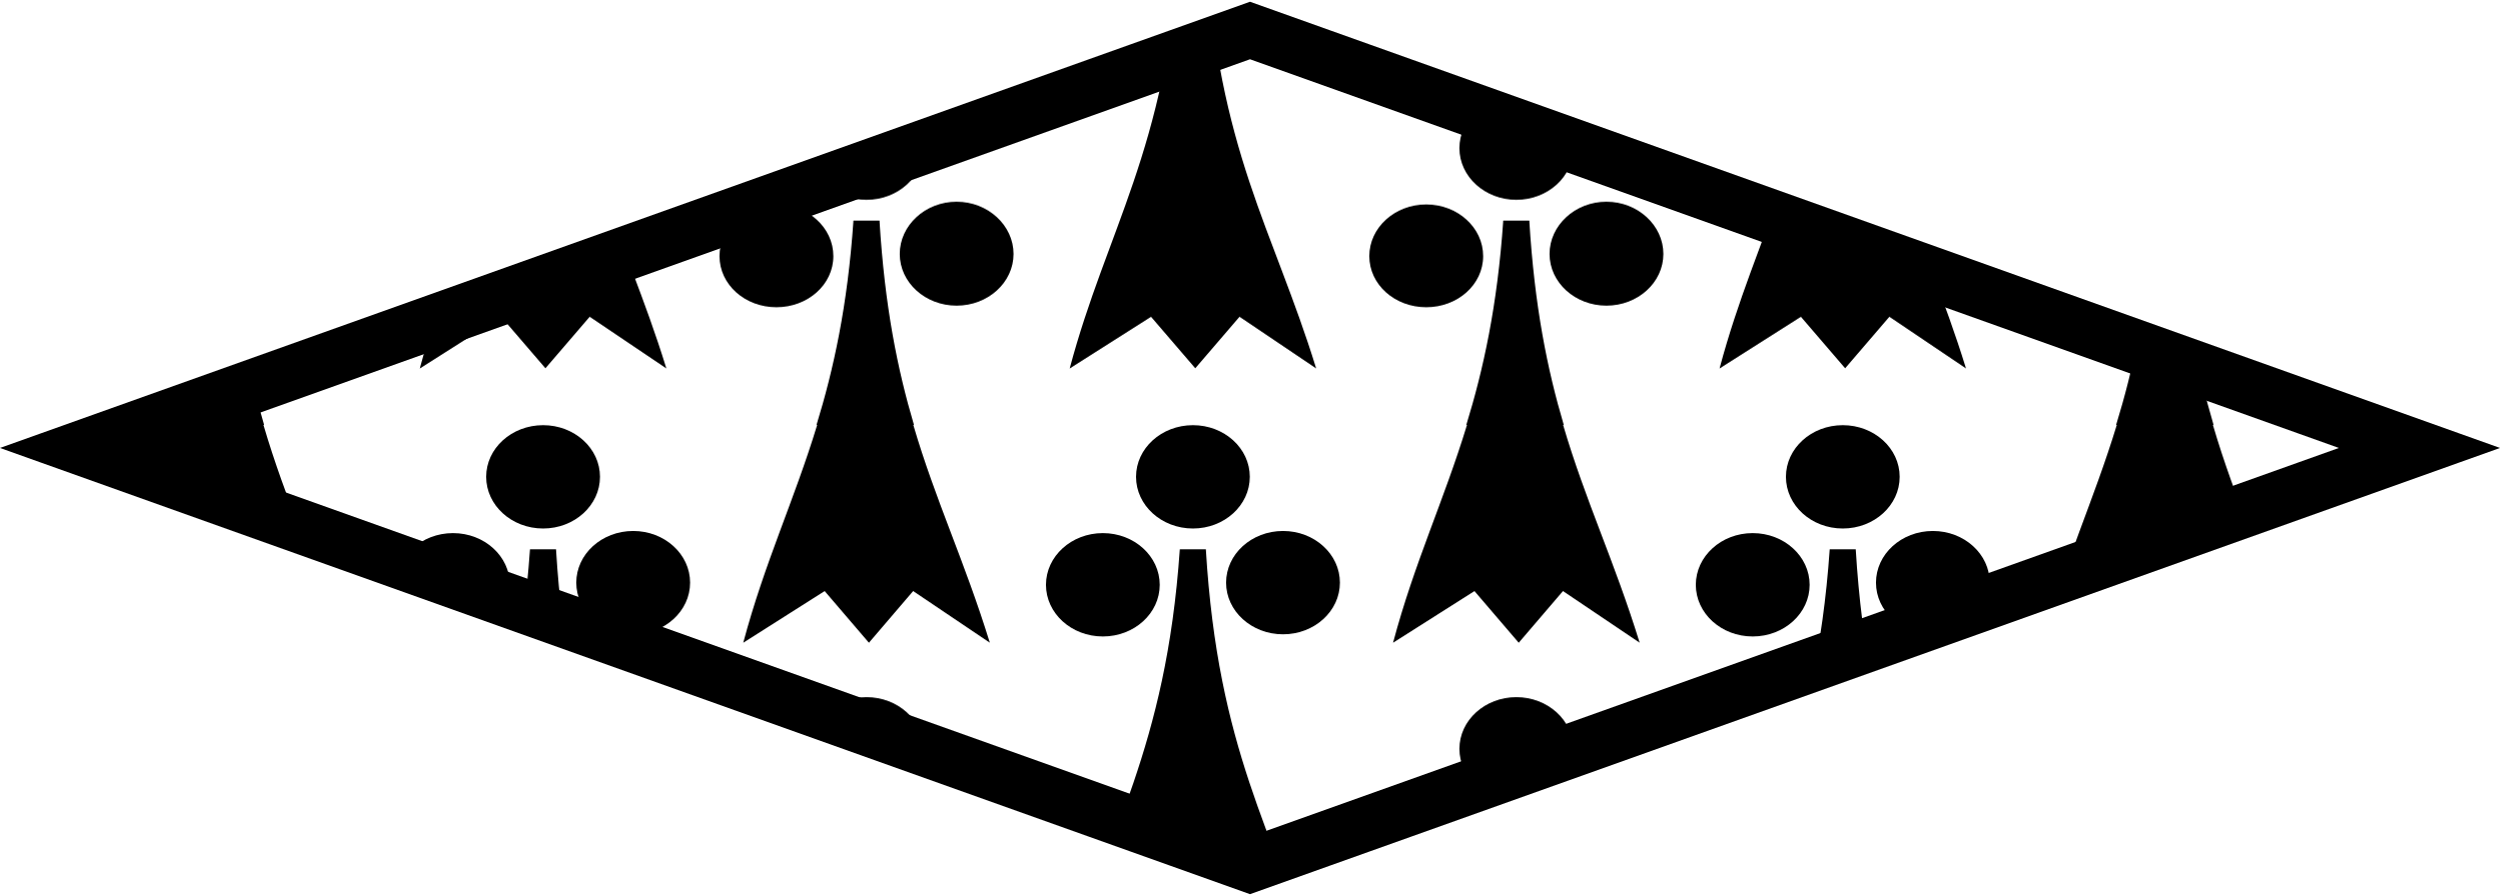
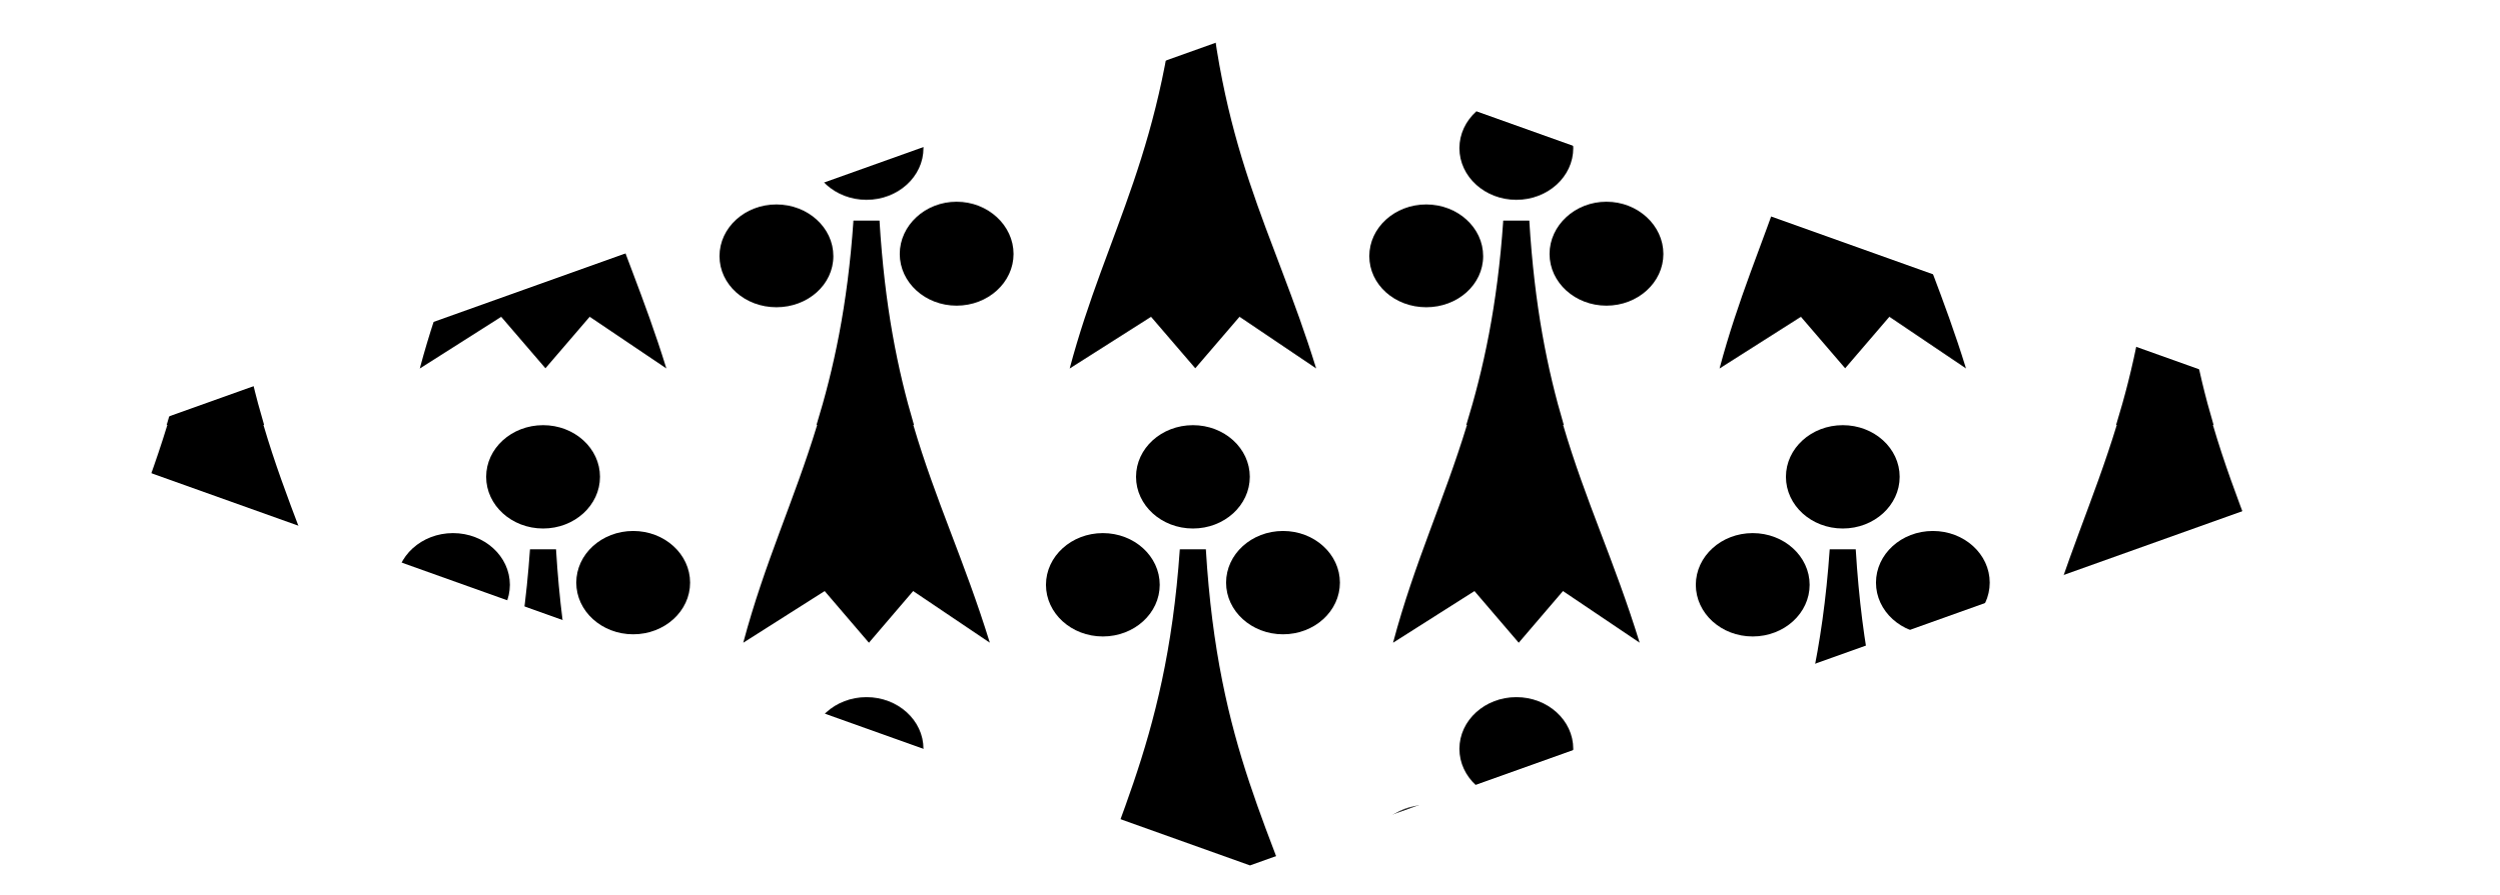
<svg xmlns="http://www.w3.org/2000/svg" xmlns:ns2="http://www.openswatchbook.org/uri/2009/osb" xmlns:xlink="http://www.w3.org/1999/xlink" width="93.023mm" height="33.272mm" viewBox="0 0 93.023 33.272" version="1.1" id="svg8">
  <defs id="defs2">
    <pattern xlink:href="#Ermine" id="pattern6575" patternTransform="matrix(0.01639281,0.01639281,-0.0417021,0.0417021,0,0)" />
    <pattern patternUnits="userSpaceOnUse" width="783.093" height="797.156" patternTransform="translate(0,0) scale(0.05,0.05)" id="Ermine">
      <g id="g2575">
-         <path style="fill:black;fill-opacity:1;fill-rule:evenodd;stroke:none;stroke-width:1;stroke-linecap:butt;stroke-linejoin:miter;stroke-miterlimit:4;stroke-opacity:1" d="M 566.875,361.31 C 529.023,361.31 498.281,392.05 498.281,429.90 C 498.281,467.75 529.023,498.46 566.875,498.46 C 604.726,498.46 635.437,467.75 635.437,429.90 C 635.437,392.05 604.726,361.31 566.875,361.31 z " id="path3042" />
-         <path style="fill:black;fill-opacity:1;fill-rule:evenodd;stroke:none;stroke-width:1;stroke-linecap:butt;stroke-linejoin:miter;stroke-miterlimit:4;stroke-opacity:1" d="M 177.156,0.34 C 139.304,0.34 108.593,31.05 108.593,68.90 C 108.593,106.75 139.304,137.5 177.156,137.5 C 215.007,137.5 245.718,106.75 245.718,68.90 C 245.718,31.05 215.007,0.34 177.156,0.34 z " id="path3052" />
-         <path style="opacity:0;fill:black;fill-opacity:1;fill-rule:evenodd;stroke:none;stroke-width:1;stroke-linecap:butt;stroke-linejoin:miter;stroke-miterlimit:4;stroke-opacity:1" d="M 783.093,117.93 C 780.736,124.86 779.437,132.27 779.437,140 C 779.437,147.71 780.739,155.13 783.093,162.06 L 783.093,117.93 z " id="path3050" />
-         <path style="fill:black;fill-opacity:1;fill-rule:evenodd;stroke:none;stroke-width:1;stroke-linecap:butt;stroke-linejoin:miter;stroke-miterlimit:4;stroke-opacity:1" d="M 285.718,140.78 C 247.867,140.78 217.156,171.49 217.156,209.34 C 217.156,247.19 247.867,277.90 285.718,277.90 C 323.570,277.90 354.281,247.19 354.281,209.34 C 354.281,171.49 323.570,140.78 285.718,140.78 z " id="path3048" />
-         <path style="fill:black;fill-opacity:1;fill-rule:evenodd;stroke:none;stroke-width:1;stroke-linecap:butt;stroke-linejoin:miter;stroke-miterlimit:4;stroke-opacity:1" d="M 161.375,165.06 C 144.552,433.12 73.284,537.85 28.593,722.31 L 126.687,653.71 L 180,722. L 233.312,653.65 L 325.687,722.21 C 273.529,536.18 207.547,433.42 192.75,165.06 L 161.375,165.06 z " id="path3044" />
-         <path style="fill:black;fill-opacity:1;fill-rule:evenodd;stroke:none;stroke-width:1;stroke-linecap:butt;stroke-linejoin:miter;stroke-miterlimit:4;stroke-opacity:1" d="M 551.093,526.03 C 543.970,639.54 527.089,723.7 506.593,797.15 L 624,797.15 C 604.261,723.91 588.746,639.88 582.468,526.03 L 551.093,526.03 z " id="path3036" />
-         <path style="fill:black;fill-opacity:1;fill-rule:evenodd;stroke:none;stroke-width:1;stroke-linecap:butt;stroke-linejoin:miter;stroke-miterlimit:4;stroke-opacity:1" d="M 675.437,501. C 637.586,501. 606.875,532.46 606.875,570.31 C 606.875,608.16 637.586,638.90 675.437,638.90 C 713.288,638.90 744.000,608.16 744,570.31 C 744,532.46 713.288,501. 675.437,501. z " id="path3040" />
-         <path style="fill:black;fill-opacity:1;fill-rule:evenodd;stroke:none;stroke-width:1;stroke-linecap:butt;stroke-linejoin:miter;stroke-miterlimit:4;stroke-opacity:1" d="M 68.593,143.6 C 30.742,143.6 0,174.36 0,212.21 C 0,250.07 30.742,280.78 68.593,280.78 C 106.445,280.78 137.156,250.07 137.156,212.21 C 137.156,174.36 106.445,143.6 68.593,143.6 z " id="path3046" />
-         <path style="fill:black;fill-opacity:1;fill-rule:evenodd;stroke:none;stroke-width:1;stroke-linecap:butt;stroke-linejoin:miter;stroke-miterlimit:4;stroke-opacity:1" d="M 507.406,0 C 479.357,101.33 444.335,181.71 418.312,289.1 L 516.406,220.53 L 569.718,289.09 L 623.031,220.5 L 715.406,289.03 C 685.074,180.8 650.084,100.80 623.187,0 L 507.406,0 z " id="path3054" />
-         <path style="fill:black;fill-opacity:1;fill-rule:evenodd;stroke:none;stroke-width:1;stroke-linecap:butt;stroke-linejoin:miter;stroke-miterlimit:4;stroke-opacity:1" d="M 458.281,504.6 C 420.429,504.6 389.718,535.33 389.718,573.18 C 389.718,611.03 420.429,641. 458.281,641. C 496.132,641. 526.875,611.03 526.875,573.18 C 526.875,535.33 496.132,504.62 458.281,504.6 z " id="path3038" />
+         <path style=";fill-opacity:1;fill-rule:evenodd;stroke:none;stroke-width:1;stroke-linecap:butt;stroke-linejoin:miter;stroke-miterlimit:4;stroke-opacity:1" d="M 566.875,361.31 C 529.023,361.31 498.281,392.05 498.281,429.90 C 498.281,467.75 529.023,498.46 566.875,498.46 C 604.726,498.46 635.437,467.75 635.437,429.90 C 635.437,392.05 604.726,361.31 566.875,361.31 z " id="path3042" />
+         <path style=";fill-opacity:1;fill-rule:evenodd;stroke:none;stroke-width:1;stroke-linecap:butt;stroke-linejoin:miter;stroke-miterlimit:4;stroke-opacity:1" d="M 177.156,0.34 C 139.304,0.34 108.593,31.05 108.593,68.90 C 108.593,106.75 139.304,137.5 177.156,137.5 C 215.007,137.5 245.718,106.75 245.718,68.90 C 245.718,31.05 215.007,0.34 177.156,0.34 z " id="path3052" />
+         <path style="opacity:0;;fill-opacity:1;fill-rule:evenodd;stroke:none;stroke-width:1;stroke-linecap:butt;stroke-linejoin:miter;stroke-miterlimit:4;stroke-opacity:1" d="M 783.093,117.93 C 780.736,124.86 779.437,132.27 779.437,140 C 779.437,147.71 780.739,155.13 783.093,162.06 L 783.093,117.93 z " id="path3050" />
+         <path style=";fill-opacity:1;fill-rule:evenodd;stroke:none;stroke-width:1;stroke-linecap:butt;stroke-linejoin:miter;stroke-miterlimit:4;stroke-opacity:1" d="M 285.718,140.78 C 247.867,140.78 217.156,171.49 217.156,209.34 C 217.156,247.19 247.867,277.90 285.718,277.90 C 323.570,277.90 354.281,247.19 354.281,209.34 C 354.281,171.49 323.570,140.78 285.718,140.78 z " id="path3048" />
+         <path style=";fill-opacity:1;fill-rule:evenodd;stroke:none;stroke-width:1;stroke-linecap:butt;stroke-linejoin:miter;stroke-miterlimit:4;stroke-opacity:1" d="M 161.375,165.06 C 144.552,433.12 73.284,537.85 28.593,722.31 L 126.687,653.71 L 180,722 L 233.312,653.65 L 325.687,722.21 C 273.529,536.18 207.547,433.42 192.75,165.06 L 161.375,165.06 z " id="path3044" />
+         <path style=";fill-opacity:1;fill-rule:evenodd;stroke:none;stroke-width:1;stroke-linecap:butt;stroke-linejoin:miter;stroke-miterlimit:4;stroke-opacity:1" d="M 551.093,526.03 C 543.970,639.54 527.089,723.7 506.593,797.15 L 624,797.15 C 604.261,723.91 588.746,639.88 582.468,526.03 L 551.093,526.03 z " id="path3036" />
+         <path style=";fill-opacity:1;fill-rule:evenodd;stroke:none;stroke-width:1;stroke-linecap:butt;stroke-linejoin:miter;stroke-miterlimit:4;stroke-opacity:1" d="M 675.437,501 C 637.586,501 606.875,532.46 606.875,570.31 C 606.875,608.16 637.586,638.90 675.437,638.90 C 713.288,638.90 744.000,608.16 744,570.31 C 744,532.46 713.288,501 675.437,501 z " id="path3040" />
+         <path style=";fill-opacity:1;fill-rule:evenodd;stroke:none;stroke-width:1;stroke-linecap:butt;stroke-linejoin:miter;stroke-miterlimit:4;stroke-opacity:1" d="M 68.593,143.6 C 30.742,143.6 0,174.36 0,212.21 C 0,250.07 30.742,280.78 68.593,280.78 C 106.445,280.78 137.156,250.07 137.156,212.21 C 137.156,174.36 106.445,143.6 68.593,143.6 z " id="path3046" />
+         <path style=";fill-opacity:1;fill-rule:evenodd;stroke:none;stroke-width:1;stroke-linecap:butt;stroke-linejoin:miter;stroke-miterlimit:4;stroke-opacity:1" d="M 507.406,0 C 479.357,101.33 444.335,181.71 418.312,289.1 L 516.406,220.53 L 569.718,289.09 L 623.031,220.5 L 715.406,289.03 C 685.074,180.8 650.084,100.80 623.187,0 L 507.406,0 z " id="path3054" />
+         <path style=";fill-opacity:1;fill-rule:evenodd;stroke:none;stroke-width:1;stroke-linecap:butt;stroke-linejoin:miter;stroke-miterlimit:4;stroke-opacity:1" d="M 458.281,504.6 C 420.429,504.6 389.718,535.33 389.718,573.18 C 389.718,611.03 420.429,641 458.281,641 C 496.132,641 526.875,611.03 526.875,573.18 C 526.875,535.33 496.132,504.62 458.281,504.6 z " id="path3038" />
      </g>
    </pattern>
    <linearGradient id="linearGradient2838" ns2:paint="solid">
      <stop style="stop-color:#ffffff;stop-opacity:1;" offset="0" id="stop2836" />
    </linearGradient>
  </defs>
  <g id="layer1" transform="translate(-33.62086,-73.59704)">
-     <path transform="matrix(0.9417951,-0.3361874,0.9417951,0.3361874,0,0)" style="fill:url(#pattern6575);fill-opacity:1;stroke:#000000;stroke-width:3.183;stroke-miterlimit:4;stroke-dasharray:none;stroke-opacity:1" d="m -114.808,153.689 h 46.204 v 46.204 h -46.204 z" id="rect827" />
+     <path transform="matrix(0.9417951,-0.3361874,0.9417951,0.3361874,0,0)" style="fill:url(#pattern6575);fill-opacity:1;stroke-width:3.183;stroke-miterlimit:4;stroke-dasharray:none;stroke-opacity:1" d="m -114.808,153.689 h 46.204 v 46.204 h -46.204 z" id="rect827" />
  </g>
</svg>
